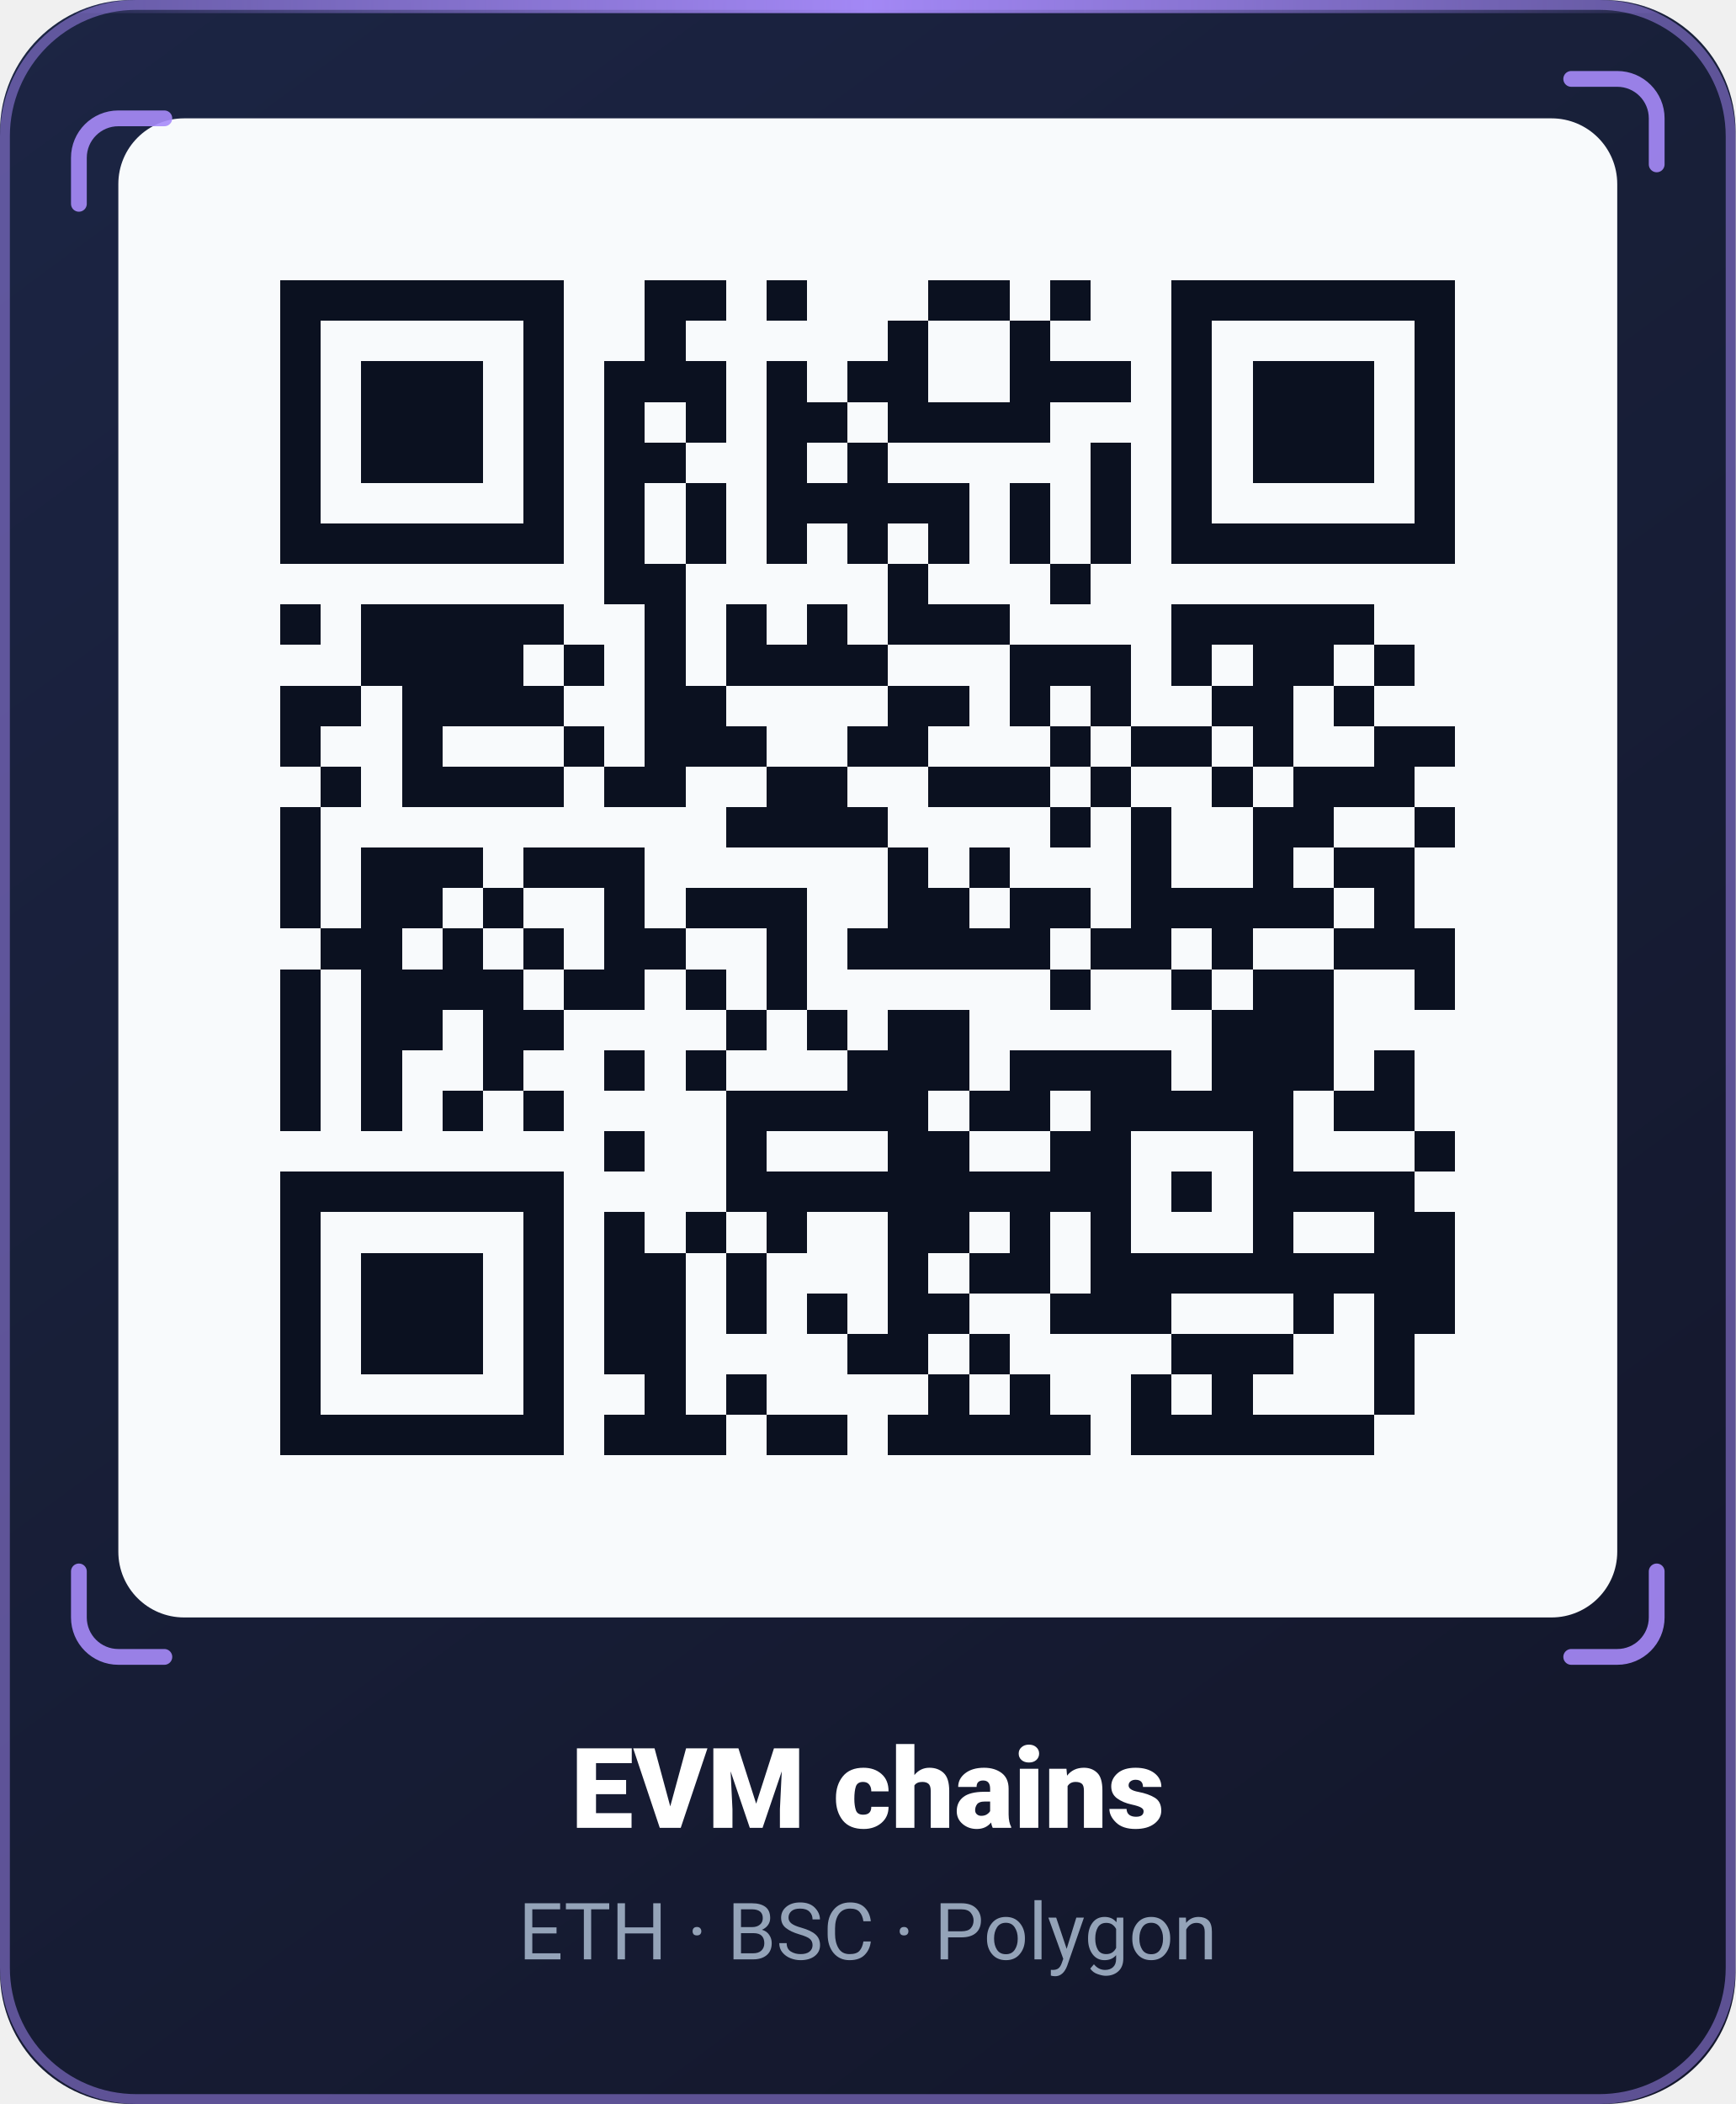
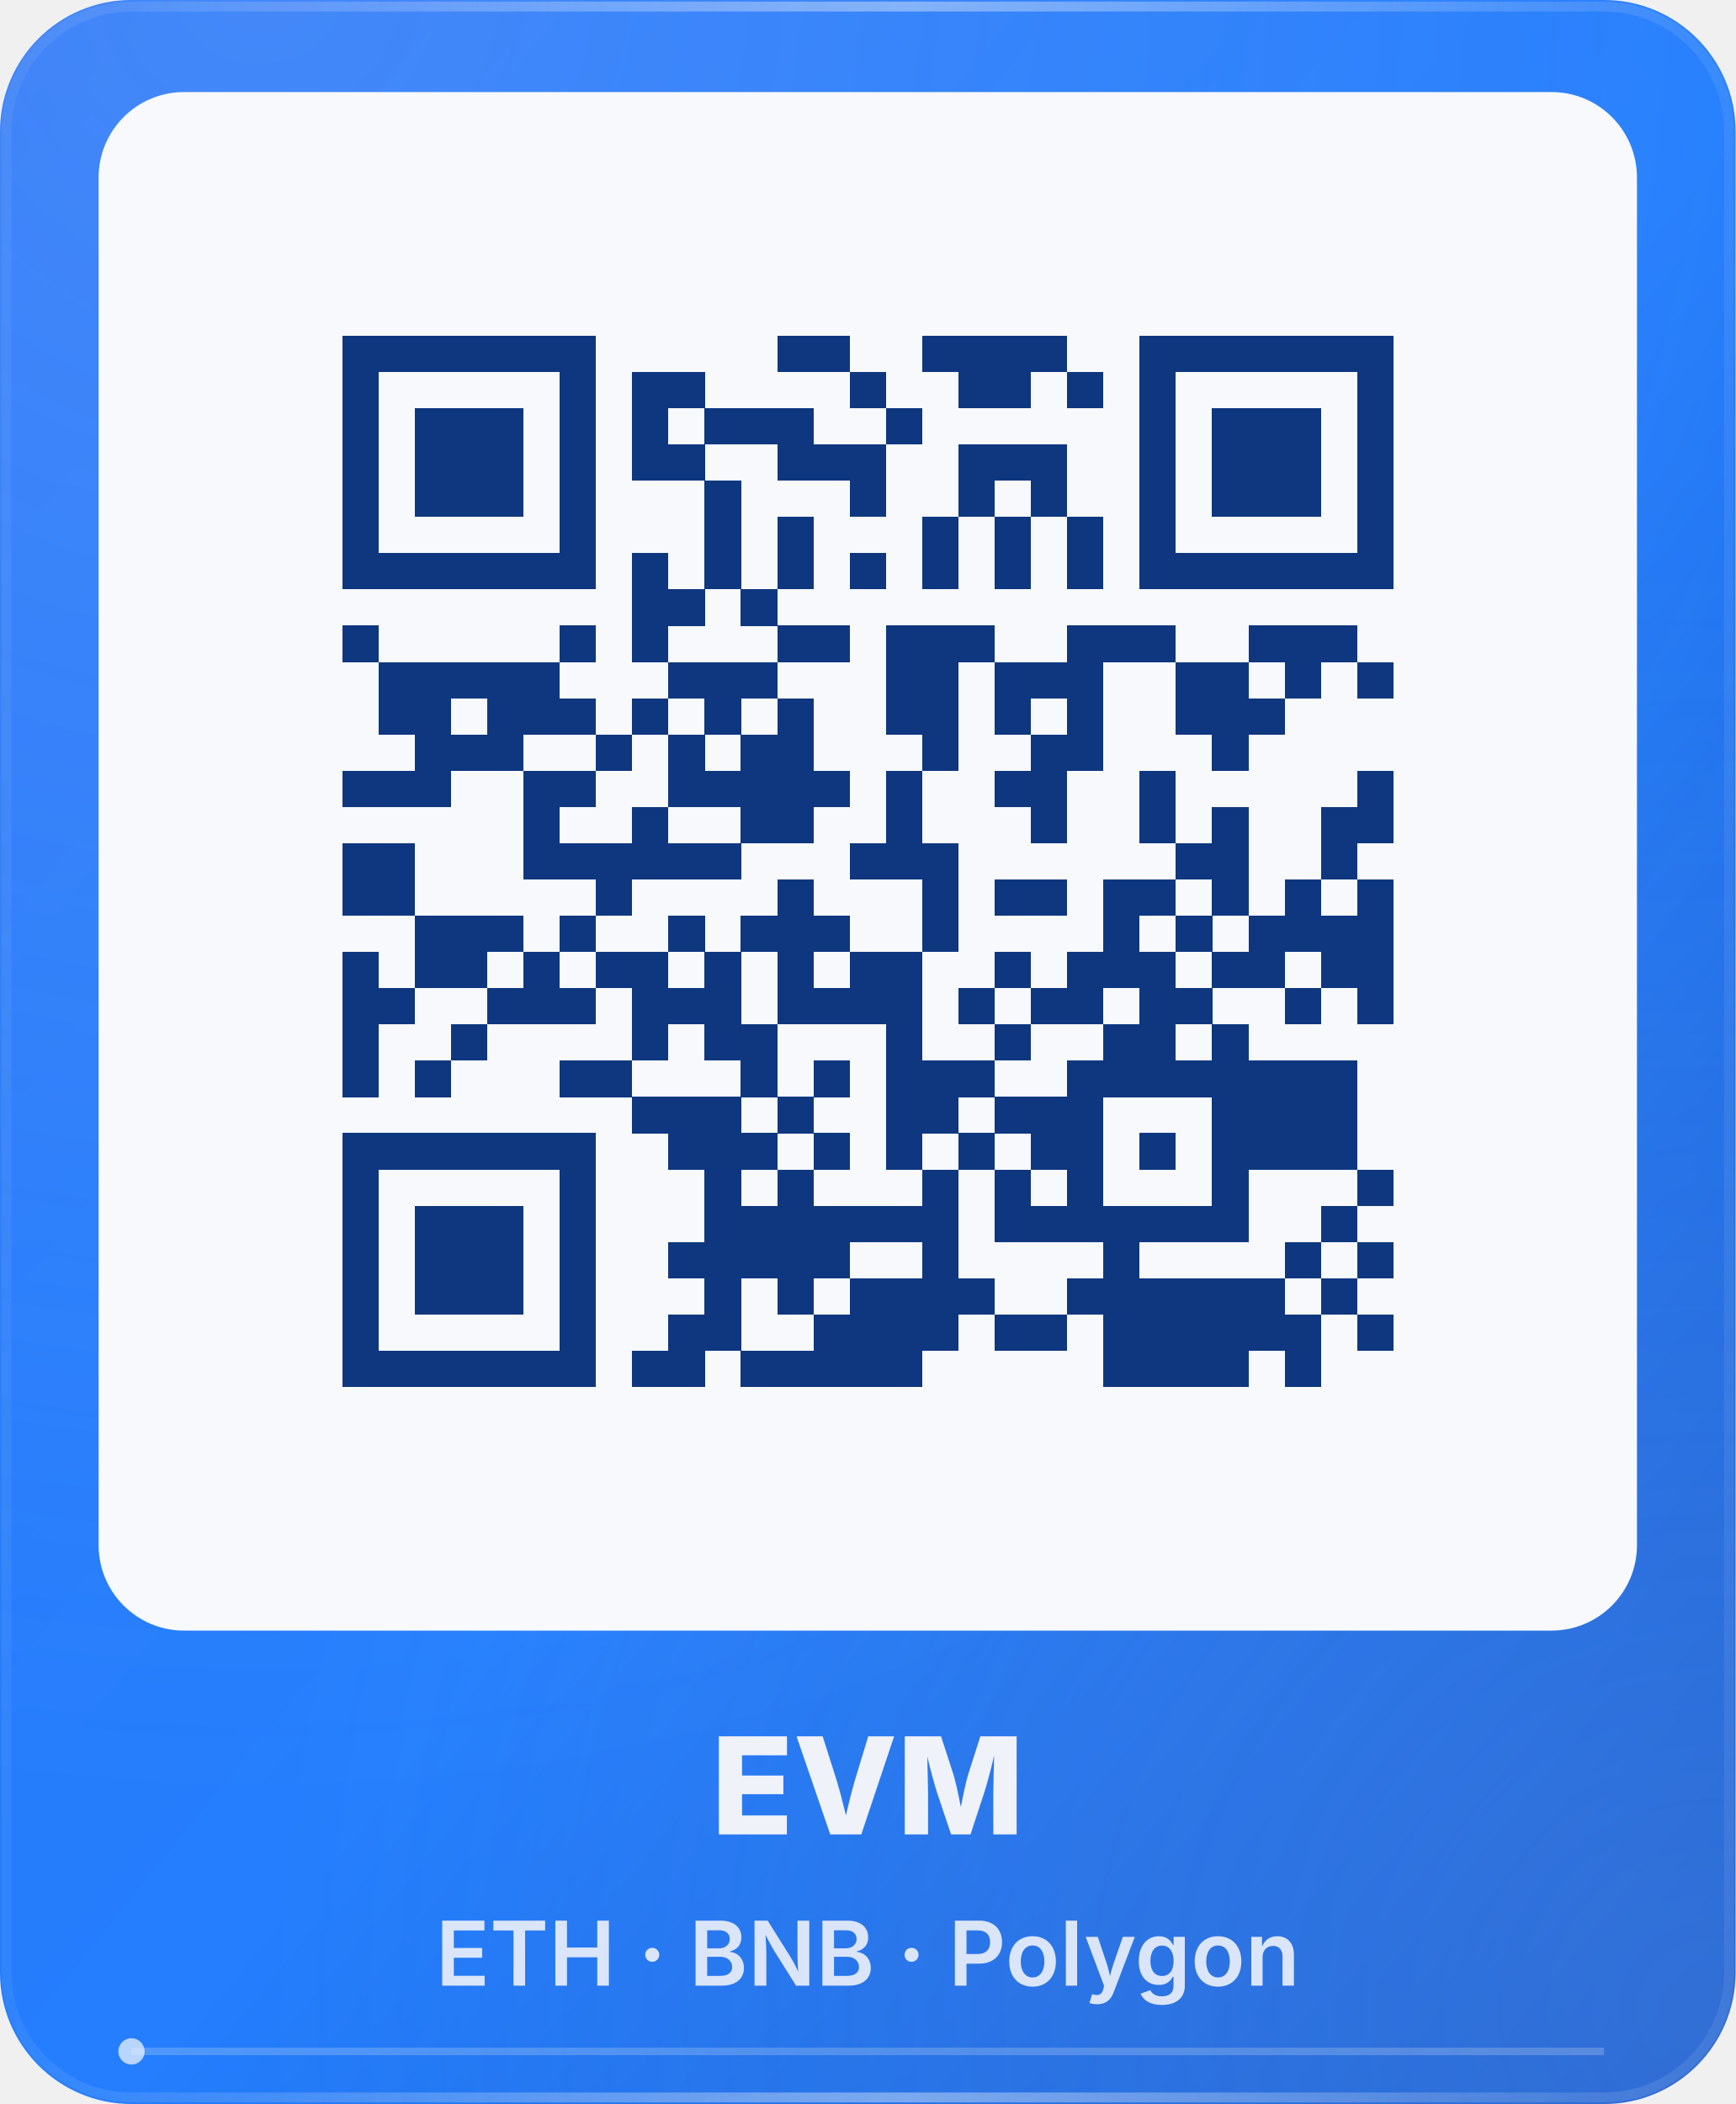
- <svg xmlns="http://www.w3.org/2000/svg" viewBox="0 0 264 320" width="264" height="320" role="img" aria-label="Donate on any EVM network">
+ <svg xmlns="http://www.w3.org/2000/svg" width="264" height="320" viewBox="0 0 264 320" role="img" aria-labelledby="title desc">
  <defs>
-     <linearGradient id="qg" x1="0" y1="0" x2=".6" y2="1">
-       <stop offset="0" stop-color="#131F38" />
-       <stop offset="1" stop-color="#0B1120" />
+     <linearGradient id="blue" x1="0" y1="0" x2="1" y2="1">
+       <stop offset="0" stop-color="#2C78F8" />
+       <stop offset=".53" stop-color="#247EFD" />
+       <stop offset="1" stop-color="#1559CD" />
    </linearGradient>
-     <linearGradient id="qt" x1="0" y1="0" x2="1" y2="0">
-       <stop offset="0" stop-color="#A78BFA" stop-opacity="0" />
-       <stop offset=".5" stop-color="#A78BFA" stop-opacity=".95" />
-       <stop offset="1" stop-color="#A78BFA" stop-opacity="0" />
+     <linearGradient id="stroke" x1="0" y1="0" x2="1" y2="0">
+       <stop stop-color="#EFF2F9" stop-opacity=".06" />
+       <stop offset=".52" stop-color="#EFF2F9" stop-opacity=".42" />
+       <stop offset="1" stop-color="#EFF2F9" stop-opacity=".08" />
    </linearGradient>
-     <clipPath id="qc">
-       <rect width="264" height="320" rx="20" />
+     <radialGradient id="soft">
+       <stop stop-color="#DAE5F9" stop-opacity=".14" />
+       <stop offset="1" stop-color="#DAE5F9" stop-opacity="0" />
+     </radialGradient>
+     <clipPath id="mask">
+       <rect x="0" y="0" width="264" height="320" rx="20" />
    </clipPath>
  </defs>
-   <g clip-path="url(#qc)">
-     <rect width="264" height="320" fill="url(#qg)" />
-     <rect width="264" height="320" fill="#A78BFA" fill-opacity=".06" />
-     <rect x="0" y="0" width="264" height="2" fill="url(#qt)" />
-     <rect x="18" y="18" width="228" height="228" rx="10" fill="#F8FAFC" />
-     <g transform="translate(42.649,42.649) scale(6.16216)" fill="#0B1120" shape-rendering="crispEdges">
-       <path d="M0 0h7v1h-7zM9 0h2v1h-2zM12 0h1v1h-1zM16 0h2v1h-2zM19 0h1v1h-1zM22 0h7v1h-7zM0 1h1v1h-1zM6 1h1v1h-1zM9 1h1v1h-1zM15 1h1v1h-1zM18 1h1v1h-1zM22 1h1v1h-1zM28 1h1v1h-1zM0 2h1v1h-1zM2 2h3v1h-3zM6 2h1v1h-1zM8 2h3v1h-3zM12 2h1v1h-1zM14 2h2v1h-2zM18 2h3v1h-3zM22 2h1v1h-1zM24 2h3v1h-3zM28 2h1v1h-1zM0 3h1v1h-1zM2 3h3v1h-3zM6 3h1v1h-1zM8 3h1v1h-1zM10 3h1v1h-1zM12 3h2v1h-2zM15 3h4v1h-4zM22 3h1v1h-1zM24 3h3v1h-3zM28 3h1v1h-1zM0 4h1v1h-1zM2 4h3v1h-3zM6 4h1v1h-1zM8 4h2v1h-2zM12 4h1v1h-1zM14 4h1v1h-1zM20 4h1v1h-1zM22 4h1v1h-1zM24 4h3v1h-3zM28 4h1v1h-1zM0 5h1v1h-1zM6 5h1v1h-1zM8 5h1v1h-1zM10 5h1v1h-1zM12 5h5v1h-5zM18 5h1v1h-1zM20 5h1v1h-1zM22 5h1v1h-1zM28 5h1v1h-1zM0 6h7v1h-7zM8 6h1v1h-1zM10 6h1v1h-1zM12 6h1v1h-1zM14 6h1v1h-1zM16 6h1v1h-1zM18 6h1v1h-1zM20 6h1v1h-1zM22 6h7v1h-7zM8 7h2v1h-2zM15 7h1v1h-1zM19 7h1v1h-1zM0 8h1v1h-1zM2 8h5v1h-5zM9 8h1v1h-1zM11 8h1v1h-1zM13 8h1v1h-1zM15 8h3v1h-3zM22 8h5v1h-5zM2 9h4v1h-4zM7 9h1v1h-1zM9 9h1v1h-1zM11 9h4v1h-4zM18 9h3v1h-3zM22 9h1v1h-1zM24 9h2v1h-2zM27 9h1v1h-1zM0 10h2v1h-2zM3 10h4v1h-4zM9 10h2v1h-2zM15 10h2v1h-2zM18 10h1v1h-1zM20 10h1v1h-1zM23 10h2v1h-2zM26 10h1v1h-1zM0 11h1v1h-1zM3 11h1v1h-1zM7 11h1v1h-1zM9 11h3v1h-3zM14 11h2v1h-2zM19 11h1v1h-1zM21 11h2v1h-2zM24 11h1v1h-1zM27 11h2v1h-2zM1 12h1v1h-1zM3 12h4v1h-4zM8 12h2v1h-2zM12 12h2v1h-2zM16 12h3v1h-3zM20 12h1v1h-1zM23 12h1v1h-1zM25 12h3v1h-3zM0 13h1v1h-1zM11 13h4v1h-4zM19 13h1v1h-1zM21 13h1v1h-1zM24 13h2v1h-2zM28 13h1v1h-1zM0 14h1v1h-1zM2 14h3v1h-3zM6 14h3v1h-3zM15 14h1v1h-1zM17 14h1v1h-1zM21 14h1v1h-1zM24 14h1v1h-1zM26 14h2v1h-2zM0 15h1v1h-1zM2 15h2v1h-2zM5 15h1v1h-1zM8 15h1v1h-1zM10 15h3v1h-3zM15 15h2v1h-2zM18 15h2v1h-2zM21 15h5v1h-5zM27 15h1v1h-1zM1 16h2v1h-2zM4 16h1v1h-1zM6 16h1v1h-1zM8 16h2v1h-2zM12 16h1v1h-1zM14 16h5v1h-5zM20 16h2v1h-2zM23 16h1v1h-1zM26 16h3v1h-3zM0 17h1v1h-1zM2 17h4v1h-4zM7 17h2v1h-2zM10 17h1v1h-1zM12 17h1v1h-1zM19 17h1v1h-1zM22 17h1v1h-1zM24 17h2v1h-2zM28 17h1v1h-1zM0 18h1v1h-1zM2 18h2v1h-2zM5 18h2v1h-2zM11 18h1v1h-1zM13 18h1v1h-1zM15 18h2v1h-2zM23 18h3v1h-3zM0 19h1v1h-1zM2 19h1v1h-1zM5 19h1v1h-1zM8 19h1v1h-1zM10 19h1v1h-1zM14 19h3v1h-3zM18 19h4v1h-4zM23 19h3v1h-3zM27 19h1v1h-1zM0 20h1v1h-1zM2 20h1v1h-1zM4 20h1v1h-1zM6 20h1v1h-1zM11 20h5v1h-5zM17 20h2v1h-2zM20 20h5v1h-5zM26 20h2v1h-2zM8 21h1v1h-1zM11 21h1v1h-1zM15 21h2v1h-2zM19 21h2v1h-2zM24 21h1v1h-1zM28 21h1v1h-1zM0 22h7v1h-7zM11 22h10v1h-10zM22 22h1v1h-1zM24 22h4v1h-4zM0 23h1v1h-1zM6 23h1v1h-1zM8 23h1v1h-1zM10 23h1v1h-1zM12 23h1v1h-1zM15 23h2v1h-2zM18 23h1v1h-1zM20 23h1v1h-1zM24 23h1v1h-1zM27 23h2v1h-2zM0 24h1v1h-1zM2 24h3v1h-3zM6 24h1v1h-1zM8 24h2v1h-2zM11 24h1v1h-1zM15 24h1v1h-1zM17 24h2v1h-2zM20 24h9v1h-9zM0 25h1v1h-1zM2 25h3v1h-3zM6 25h1v1h-1zM8 25h2v1h-2zM11 25h1v1h-1zM13 25h1v1h-1zM15 25h2v1h-2zM19 25h3v1h-3zM25 25h1v1h-1zM27 25h2v1h-2zM0 26h1v1h-1zM2 26h3v1h-3zM6 26h1v1h-1zM8 26h2v1h-2zM14 26h2v1h-2zM17 26h1v1h-1zM22 26h3v1h-3zM27 26h1v1h-1zM0 27h1v1h-1zM6 27h1v1h-1zM9 27h1v1h-1zM11 27h1v1h-1zM16 27h1v1h-1zM18 27h1v1h-1zM21 27h1v1h-1zM23 27h1v1h-1zM27 27h1v1h-1zM0 28h7v1h-7zM8 28h3v1h-3zM12 28h2v1h-2zM15 28h5v1h-5zM21 28h6v1h-6z" />
-     </g>
-     <g fill="none" stroke="#A78BFA" stroke-width="2.4" stroke-linecap="round" opacity=".9">
-       <path d="M12 31 v-7 a6 6 0 0 1 6 -6 h7" />
-       <path d="M239 12 h7 a6 6 0 0 1 6 6 v7" />
-       <path d="M12 239 v7 a6 6 0 0 0 6 6 h7" />
-       <path d="M239 252 h7 a6 6 0 0 0 6 -6 v-7" />
-     </g>
-     <text x="132" y="278" text-anchor="middle" font-family="-apple-system,BlinkMacSystemFont,'Segoe UI',Roboto,'Helvetica Neue',Arial,'DejaVu Sans',sans-serif" font-size="17" font-weight="800" fill="#FFFFFF">EVM chains</text>
-     <text x="132" y="298" text-anchor="middle" font-family="-apple-system,BlinkMacSystemFont,'Segoe UI',Roboto,'Helvetica Neue',Arial,'DejaVu Sans',sans-serif" font-size="12" fill="#94A3B8">ETH · BSC · Polygon</text>
+   <g clip-path="url(#mask)">
+     <rect x="0" y="0" width="264" height="320" fill="url(#blue)" />
+     <circle cx="42" cy="0" r="272" fill="url(#soft)" />
+     <circle cx="258" cy="304" r="217" fill="url(#soft)" />
+     <rect x="1" y="1" width="262" height="318" rx="19" fill="none" stroke="url(#stroke)" stroke-width="1.5" />
+     <rect x="15" y="14" width="234" height="234" rx="13" fill="#F7F9FD" />
+     <path d="M52.054,51.054h5.526v5.526h-5.526ZM57.568,51.054h5.526v5.526h-5.526ZM63.081,51.054h5.526v5.526h-5.526ZM68.595,51.054h5.526v5.526h-5.526ZM74.108,51.054h5.526v5.526h-5.526ZM79.622,51.054h5.526v5.526h-5.526ZM85.135,51.054h5.526v5.526h-5.526ZM118.216,51.054h5.526v5.526h-5.526ZM123.73,51.054h5.526v5.526h-5.526ZM140.27,51.054h5.526v5.526h-5.526ZM145.784,51.054h5.526v5.526h-5.526ZM151.297,51.054h5.526v5.526h-5.526ZM156.811,51.054h5.526v5.526h-5.526ZM173.351,51.054h5.526v5.526h-5.526ZM178.865,51.054h5.526v5.526h-5.526ZM184.378,51.054h5.526v5.526h-5.526ZM189.892,51.054h5.526v5.526h-5.526ZM195.405,51.054h5.526v5.526h-5.526ZM200.919,51.054h5.526v5.526h-5.526ZM206.432,51.054h5.526v5.526h-5.526ZM52.054,56.568h5.526v5.526h-5.526ZM85.135,56.568h5.526v5.526h-5.526ZM96.162,56.568h5.526v5.526h-5.526ZM101.676,56.568h5.526v5.526h-5.526ZM129.243,56.568h5.526v5.526h-5.526ZM145.784,56.568h5.526v5.526h-5.526ZM151.297,56.568h5.526v5.526h-5.526ZM162.324,56.568h5.526v5.526h-5.526ZM173.351,56.568h5.526v5.526h-5.526ZM206.432,56.568h5.526v5.526h-5.526ZM52.054,62.081h5.526v5.526h-5.526ZM63.081,62.081h5.526v5.526h-5.526ZM68.595,62.081h5.526v5.526h-5.526ZM74.108,62.081h5.526v5.526h-5.526ZM85.135,62.081h5.526v5.526h-5.526ZM96.162,62.081h5.526v5.526h-5.526ZM107.189,62.081h5.526v5.526h-5.526ZM112.703,62.081h5.526v5.526h-5.526ZM118.216,62.081h5.526v5.526h-5.526ZM134.757,62.081h5.526v5.526h-5.526ZM173.351,62.081h5.526v5.526h-5.526ZM184.378,62.081h5.526v5.526h-5.526ZM189.892,62.081h5.526v5.526h-5.526ZM195.405,62.081h5.526v5.526h-5.526ZM206.432,62.081h5.526v5.526h-5.526ZM52.054,67.595h5.526v5.526h-5.526ZM63.081,67.595h5.526v5.526h-5.526ZM68.595,67.595h5.526v5.526h-5.526ZM74.108,67.595h5.526v5.526h-5.526ZM85.135,67.595h5.526v5.526h-5.526ZM96.162,67.595h5.526v5.526h-5.526ZM101.676,67.595h5.526v5.526h-5.526ZM118.216,67.595h5.526v5.526h-5.526ZM123.73,67.595h5.526v5.526h-5.526ZM129.243,67.595h5.526v5.526h-5.526ZM145.784,67.595h5.526v5.526h-5.526ZM151.297,67.595h5.526v5.526h-5.526ZM156.811,67.595h5.526v5.526h-5.526ZM173.351,67.595h5.526v5.526h-5.526ZM184.378,67.595h5.526v5.526h-5.526ZM189.892,67.595h5.526v5.526h-5.526ZM195.405,67.595h5.526v5.526h-5.526ZM206.432,67.595h5.526v5.526h-5.526ZM52.054,73.108h5.526v5.526h-5.526ZM63.081,73.108h5.526v5.526h-5.526ZM68.595,73.108h5.526v5.526h-5.526ZM74.108,73.108h5.526v5.526h-5.526ZM85.135,73.108h5.526v5.526h-5.526ZM107.189,73.108h5.526v5.526h-5.526ZM129.243,73.108h5.526v5.526h-5.526ZM145.784,73.108h5.526v5.526h-5.526ZM156.811,73.108h5.526v5.526h-5.526ZM173.351,73.108h5.526v5.526h-5.526ZM184.378,73.108h5.526v5.526h-5.526ZM189.892,73.108h5.526v5.526h-5.526ZM195.405,73.108h5.526v5.526h-5.526ZM206.432,73.108h5.526v5.526h-5.526ZM52.054,78.622h5.526v5.526h-5.526ZM85.135,78.622h5.526v5.526h-5.526ZM107.189,78.622h5.526v5.526h-5.526ZM118.216,78.622h5.526v5.526h-5.526ZM140.27,78.622h5.526v5.526h-5.526ZM151.297,78.622h5.526v5.526h-5.526ZM162.324,78.622h5.526v5.526h-5.526ZM173.351,78.622h5.526v5.526h-5.526ZM206.432,78.622h5.526v5.526h-5.526ZM52.054,84.135h5.526v5.526h-5.526ZM57.568,84.135h5.526v5.526h-5.526ZM63.081,84.135h5.526v5.526h-5.526ZM68.595,84.135h5.526v5.526h-5.526ZM74.108,84.135h5.526v5.526h-5.526ZM79.622,84.135h5.526v5.526h-5.526ZM85.135,84.135h5.526v5.526h-5.526ZM96.162,84.135h5.526v5.526h-5.526ZM107.189,84.135h5.526v5.526h-5.526ZM118.216,84.135h5.526v5.526h-5.526ZM129.243,84.135h5.526v5.526h-5.526ZM140.27,84.135h5.526v5.526h-5.526ZM151.297,84.135h5.526v5.526h-5.526ZM162.324,84.135h5.526v5.526h-5.526ZM173.351,84.135h5.526v5.526h-5.526ZM178.865,84.135h5.526v5.526h-5.526ZM184.378,84.135h5.526v5.526h-5.526ZM189.892,84.135h5.526v5.526h-5.526ZM195.405,84.135h5.526v5.526h-5.526ZM200.919,84.135h5.526v5.526h-5.526ZM206.432,84.135h5.526v5.526h-5.526ZM96.162,89.649h5.526v5.526h-5.526ZM101.676,89.649h5.526v5.526h-5.526ZM112.703,89.649h5.526v5.526h-5.526ZM52.054,95.162h5.526v5.526h-5.526ZM85.135,95.162h5.526v5.526h-5.526ZM96.162,95.162h5.526v5.526h-5.526ZM118.216,95.162h5.526v5.526h-5.526ZM123.73,95.162h5.526v5.526h-5.526ZM134.757,95.162h5.526v5.526h-5.526ZM140.27,95.162h5.526v5.526h-5.526ZM145.784,95.162h5.526v5.526h-5.526ZM162.324,95.162h5.526v5.526h-5.526ZM167.838,95.162h5.526v5.526h-5.526ZM173.351,95.162h5.526v5.526h-5.526ZM189.892,95.162h5.526v5.526h-5.526ZM195.405,95.162h5.526v5.526h-5.526ZM200.919,95.162h5.526v5.526h-5.526ZM57.568,100.676h5.526v5.526h-5.526ZM63.081,100.676h5.526v5.526h-5.526ZM68.595,100.676h5.526v5.526h-5.526ZM74.108,100.676h5.526v5.526h-5.526ZM79.622,100.676h5.526v5.526h-5.526ZM101.676,100.676h5.526v5.526h-5.526ZM107.189,100.676h5.526v5.526h-5.526ZM112.703,100.676h5.526v5.526h-5.526ZM134.757,100.676h5.526v5.526h-5.526ZM140.27,100.676h5.526v5.526h-5.526ZM151.297,100.676h5.526v5.526h-5.526ZM156.811,100.676h5.526v5.526h-5.526ZM162.324,100.676h5.526v5.526h-5.526ZM178.865,100.676h5.526v5.526h-5.526ZM184.378,100.676h5.526v5.526h-5.526ZM195.405,100.676h5.526v5.526h-5.526ZM206.432,100.676h5.526v5.526h-5.526ZM57.568,106.189h5.526v5.526h-5.526ZM63.081,106.189h5.526v5.526h-5.526ZM74.108,106.189h5.526v5.526h-5.526ZM79.622,106.189h5.526v5.526h-5.526ZM85.135,106.189h5.526v5.526h-5.526ZM96.162,106.189h5.526v5.526h-5.526ZM107.189,106.189h5.526v5.526h-5.526ZM118.216,106.189h5.526v5.526h-5.526ZM134.757,106.189h5.526v5.526h-5.526ZM140.27,106.189h5.526v5.526h-5.526ZM151.297,106.189h5.526v5.526h-5.526ZM162.324,106.189h5.526v5.526h-5.526ZM178.865,106.189h5.526v5.526h-5.526ZM184.378,106.189h5.526v5.526h-5.526ZM189.892,106.189h5.526v5.526h-5.526ZM63.081,111.703h5.526v5.526h-5.526ZM68.595,111.703h5.526v5.526h-5.526ZM74.108,111.703h5.526v5.526h-5.526ZM90.649,111.703h5.526v5.526h-5.526ZM101.676,111.703h5.526v5.526h-5.526ZM112.703,111.703h5.526v5.526h-5.526ZM118.216,111.703h5.526v5.526h-5.526ZM140.27,111.703h5.526v5.526h-5.526ZM156.811,111.703h5.526v5.526h-5.526ZM162.324,111.703h5.526v5.526h-5.526ZM184.378,111.703h5.526v5.526h-5.526ZM52.054,117.216h5.526v5.526h-5.526ZM57.568,117.216h5.526v5.526h-5.526ZM63.081,117.216h5.526v5.526h-5.526ZM79.622,117.216h5.526v5.526h-5.526ZM85.135,117.216h5.526v5.526h-5.526ZM101.676,117.216h5.526v5.526h-5.526ZM107.189,117.216h5.526v5.526h-5.526ZM112.703,117.216h5.526v5.526h-5.526ZM118.216,117.216h5.526v5.526h-5.526ZM123.73,117.216h5.526v5.526h-5.526ZM134.757,117.216h5.526v5.526h-5.526ZM151.297,117.216h5.526v5.526h-5.526ZM156.811,117.216h5.526v5.526h-5.526ZM173.351,117.216h5.526v5.526h-5.526ZM206.432,117.216h5.526v5.526h-5.526ZM79.622,122.73h5.526v5.526h-5.526ZM96.162,122.73h5.526v5.526h-5.526ZM112.703,122.73h5.526v5.526h-5.526ZM118.216,122.73h5.526v5.526h-5.526ZM134.757,122.73h5.526v5.526h-5.526ZM156.811,122.73h5.526v5.526h-5.526ZM173.351,122.73h5.526v5.526h-5.526ZM184.378,122.73h5.526v5.526h-5.526ZM200.919,122.73h5.526v5.526h-5.526ZM206.432,122.73h5.526v5.526h-5.526ZM52.054,128.243h5.526v5.526h-5.526ZM57.568,128.243h5.526v5.526h-5.526ZM79.622,128.243h5.526v5.526h-5.526ZM85.135,128.243h5.526v5.526h-5.526ZM90.649,128.243h5.526v5.526h-5.526ZM96.162,128.243h5.526v5.526h-5.526ZM101.676,128.243h5.526v5.526h-5.526ZM107.189,128.243h5.526v5.526h-5.526ZM129.243,128.243h5.526v5.526h-5.526ZM134.757,128.243h5.526v5.526h-5.526ZM140.27,128.243h5.526v5.526h-5.526ZM178.865,128.243h5.526v5.526h-5.526ZM184.378,128.243h5.526v5.526h-5.526ZM200.919,128.243h5.526v5.526h-5.526ZM52.054,133.757h5.526v5.526h-5.526ZM57.568,133.757h5.526v5.526h-5.526ZM90.649,133.757h5.526v5.526h-5.526ZM118.216,133.757h5.526v5.526h-5.526ZM140.27,133.757h5.526v5.526h-5.526ZM151.297,133.757h5.526v5.526h-5.526ZM156.811,133.757h5.526v5.526h-5.526ZM167.838,133.757h5.526v5.526h-5.526ZM173.351,133.757h5.526v5.526h-5.526ZM184.378,133.757h5.526v5.526h-5.526ZM195.405,133.757h5.526v5.526h-5.526ZM206.432,133.757h5.526v5.526h-5.526ZM63.081,139.27h5.526v5.526h-5.526ZM68.595,139.27h5.526v5.526h-5.526ZM74.108,139.27h5.526v5.526h-5.526ZM85.135,139.27h5.526v5.526h-5.526ZM101.676,139.27h5.526v5.526h-5.526ZM112.703,139.27h5.526v5.526h-5.526ZM118.216,139.27h5.526v5.526h-5.526ZM123.73,139.27h5.526v5.526h-5.526ZM140.27,139.27h5.526v5.526h-5.526ZM167.838,139.27h5.526v5.526h-5.526ZM178.865,139.27h5.526v5.526h-5.526ZM189.892,139.27h5.526v5.526h-5.526ZM195.405,139.27h5.526v5.526h-5.526ZM200.919,139.27h5.526v5.526h-5.526ZM206.432,139.27h5.526v5.526h-5.526ZM52.054,144.784h5.526v5.526h-5.526ZM63.081,144.784h5.526v5.526h-5.526ZM68.595,144.784h5.526v5.526h-5.526ZM79.622,144.784h5.526v5.526h-5.526ZM90.649,144.784h5.526v5.526h-5.526ZM96.162,144.784h5.526v5.526h-5.526ZM107.189,144.784h5.526v5.526h-5.526ZM118.216,144.784h5.526v5.526h-5.526ZM129.243,144.784h5.526v5.526h-5.526ZM134.757,144.784h5.526v5.526h-5.526ZM151.297,144.784h5.526v5.526h-5.526ZM162.324,144.784h5.526v5.526h-5.526ZM167.838,144.784h5.526v5.526h-5.526ZM173.351,144.784h5.526v5.526h-5.526ZM184.378,144.784h5.526v5.526h-5.526ZM189.892,144.784h5.526v5.526h-5.526ZM200.919,144.784h5.526v5.526h-5.526ZM206.432,144.784h5.526v5.526h-5.526ZM52.054,150.297h5.526v5.526h-5.526ZM57.568,150.297h5.526v5.526h-5.526ZM74.108,150.297h5.526v5.526h-5.526ZM79.622,150.297h5.526v5.526h-5.526ZM85.135,150.297h5.526v5.526h-5.526ZM96.162,150.297h5.526v5.526h-5.526ZM101.676,150.297h5.526v5.526h-5.526ZM107.189,150.297h5.526v5.526h-5.526ZM118.216,150.297h5.526v5.526h-5.526ZM123.73,150.297h5.526v5.526h-5.526ZM129.243,150.297h5.526v5.526h-5.526ZM134.757,150.297h5.526v5.526h-5.526ZM145.784,150.297h5.526v5.526h-5.526ZM156.811,150.297h5.526v5.526h-5.526ZM162.324,150.297h5.526v5.526h-5.526ZM173.351,150.297h5.526v5.526h-5.526ZM178.865,150.297h5.526v5.526h-5.526ZM195.405,150.297h5.526v5.526h-5.526ZM206.432,150.297h5.526v5.526h-5.526ZM52.054,155.811h5.526v5.526h-5.526ZM68.595,155.811h5.526v5.526h-5.526ZM96.162,155.811h5.526v5.526h-5.526ZM107.189,155.811h5.526v5.526h-5.526ZM112.703,155.811h5.526v5.526h-5.526ZM134.757,155.811h5.526v5.526h-5.526ZM151.297,155.811h5.526v5.526h-5.526ZM167.838,155.811h5.526v5.526h-5.526ZM173.351,155.811h5.526v5.526h-5.526ZM184.378,155.811h5.526v5.526h-5.526ZM52.054,161.324h5.526v5.526h-5.526ZM63.081,161.324h5.526v5.526h-5.526ZM85.135,161.324h5.526v5.526h-5.526ZM90.649,161.324h5.526v5.526h-5.526ZM112.703,161.324h5.526v5.526h-5.526ZM123.73,161.324h5.526v5.526h-5.526ZM134.757,161.324h5.526v5.526h-5.526ZM140.27,161.324h5.526v5.526h-5.526ZM145.784,161.324h5.526v5.526h-5.526ZM162.324,161.324h5.526v5.526h-5.526ZM167.838,161.324h5.526v5.526h-5.526ZM173.351,161.324h5.526v5.526h-5.526ZM178.865,161.324h5.526v5.526h-5.526ZM184.378,161.324h5.526v5.526h-5.526ZM189.892,161.324h5.526v5.526h-5.526ZM195.405,161.324h5.526v5.526h-5.526ZM200.919,161.324h5.526v5.526h-5.526ZM96.162,166.838h5.526v5.526h-5.526ZM101.676,166.838h5.526v5.526h-5.526ZM107.189,166.838h5.526v5.526h-5.526ZM118.216,166.838h5.526v5.526h-5.526ZM134.757,166.838h5.526v5.526h-5.526ZM140.27,166.838h5.526v5.526h-5.526ZM151.297,166.838h5.526v5.526h-5.526ZM156.811,166.838h5.526v5.526h-5.526ZM162.324,166.838h5.526v5.526h-5.526ZM184.378,166.838h5.526v5.526h-5.526ZM189.892,166.838h5.526v5.526h-5.526ZM195.405,166.838h5.526v5.526h-5.526ZM200.919,166.838h5.526v5.526h-5.526ZM52.054,172.351h5.526v5.526h-5.526ZM57.568,172.351h5.526v5.526h-5.526ZM63.081,172.351h5.526v5.526h-5.526ZM68.595,172.351h5.526v5.526h-5.526ZM74.108,172.351h5.526v5.526h-5.526ZM79.622,172.351h5.526v5.526h-5.526ZM85.135,172.351h5.526v5.526h-5.526ZM101.676,172.351h5.526v5.526h-5.526ZM107.189,172.351h5.526v5.526h-5.526ZM112.703,172.351h5.526v5.526h-5.526ZM123.73,172.351h5.526v5.526h-5.526ZM134.757,172.351h5.526v5.526h-5.526ZM145.784,172.351h5.526v5.526h-5.526ZM156.811,172.351h5.526v5.526h-5.526ZM162.324,172.351h5.526v5.526h-5.526ZM173.351,172.351h5.526v5.526h-5.526ZM184.378,172.351h5.526v5.526h-5.526ZM189.892,172.351h5.526v5.526h-5.526ZM195.405,172.351h5.526v5.526h-5.526ZM200.919,172.351h5.526v5.526h-5.526ZM52.054,177.865h5.526v5.526h-5.526ZM85.135,177.865h5.526v5.526h-5.526ZM107.189,177.865h5.526v5.526h-5.526ZM118.216,177.865h5.526v5.526h-5.526ZM140.27,177.865h5.526v5.526h-5.526ZM151.297,177.865h5.526v5.526h-5.526ZM162.324,177.865h5.526v5.526h-5.526ZM184.378,177.865h5.526v5.526h-5.526ZM206.432,177.865h5.526v5.526h-5.526ZM52.054,183.378h5.526v5.526h-5.526ZM63.081,183.378h5.526v5.526h-5.526ZM68.595,183.378h5.526v5.526h-5.526ZM74.108,183.378h5.526v5.526h-5.526ZM85.135,183.378h5.526v5.526h-5.526ZM107.189,183.378h5.526v5.526h-5.526ZM112.703,183.378h5.526v5.526h-5.526ZM118.216,183.378h5.526v5.526h-5.526ZM123.73,183.378h5.526v5.526h-5.526ZM129.243,183.378h5.526v5.526h-5.526ZM134.757,183.378h5.526v5.526h-5.526ZM140.27,183.378h5.526v5.526h-5.526ZM151.297,183.378h5.526v5.526h-5.526ZM156.811,183.378h5.526v5.526h-5.526ZM162.324,183.378h5.526v5.526h-5.526ZM167.838,183.378h5.526v5.526h-5.526ZM173.351,183.378h5.526v5.526h-5.526ZM178.865,183.378h5.526v5.526h-5.526ZM184.378,183.378h5.526v5.526h-5.526ZM200.919,183.378h5.526v5.526h-5.526ZM52.054,188.892h5.526v5.526h-5.526ZM63.081,188.892h5.526v5.526h-5.526ZM68.595,188.892h5.526v5.526h-5.526ZM74.108,188.892h5.526v5.526h-5.526ZM85.135,188.892h5.526v5.526h-5.526ZM101.676,188.892h5.526v5.526h-5.526ZM107.189,188.892h5.526v5.526h-5.526ZM112.703,188.892h5.526v5.526h-5.526ZM118.216,188.892h5.526v5.526h-5.526ZM123.73,188.892h5.526v5.526h-5.526ZM140.27,188.892h5.526v5.526h-5.526ZM167.838,188.892h5.526v5.526h-5.526ZM195.405,188.892h5.526v5.526h-5.526ZM206.432,188.892h5.526v5.526h-5.526ZM52.054,194.405h5.526v5.526h-5.526ZM63.081,194.405h5.526v5.526h-5.526ZM68.595,194.405h5.526v5.526h-5.526ZM74.108,194.405h5.526v5.526h-5.526ZM85.135,194.405h5.526v5.526h-5.526ZM107.189,194.405h5.526v5.526h-5.526ZM118.216,194.405h5.526v5.526h-5.526ZM129.243,194.405h5.526v5.526h-5.526ZM134.757,194.405h5.526v5.526h-5.526ZM140.27,194.405h5.526v5.526h-5.526ZM145.784,194.405h5.526v5.526h-5.526ZM162.324,194.405h5.526v5.526h-5.526ZM167.838,194.405h5.526v5.526h-5.526ZM173.351,194.405h5.526v5.526h-5.526ZM178.865,194.405h5.526v5.526h-5.526ZM184.378,194.405h5.526v5.526h-5.526ZM189.892,194.405h5.526v5.526h-5.526ZM200.919,194.405h5.526v5.526h-5.526ZM52.054,199.919h5.526v5.526h-5.526ZM85.135,199.919h5.526v5.526h-5.526ZM101.676,199.919h5.526v5.526h-5.526ZM107.189,199.919h5.526v5.526h-5.526ZM123.73,199.919h5.526v5.526h-5.526ZM129.243,199.919h5.526v5.526h-5.526ZM134.757,199.919h5.526v5.526h-5.526ZM140.27,199.919h5.526v5.526h-5.526ZM151.297,199.919h5.526v5.526h-5.526ZM156.811,199.919h5.526v5.526h-5.526ZM167.838,199.919h5.526v5.526h-5.526ZM173.351,199.919h5.526v5.526h-5.526ZM178.865,199.919h5.526v5.526h-5.526ZM184.378,199.919h5.526v5.526h-5.526ZM189.892,199.919h5.526v5.526h-5.526ZM195.405,199.919h5.526v5.526h-5.526ZM206.432,199.919h5.526v5.526h-5.526ZM52.054,205.432h5.526v5.526h-5.526ZM57.568,205.432h5.526v5.526h-5.526ZM63.081,205.432h5.526v5.526h-5.526ZM68.595,205.432h5.526v5.526h-5.526ZM74.108,205.432h5.526v5.526h-5.526ZM79.622,205.432h5.526v5.526h-5.526ZM85.135,205.432h5.526v5.526h-5.526ZM96.162,205.432h5.526v5.526h-5.526ZM101.676,205.432h5.526v5.526h-5.526ZM112.703,205.432h5.526v5.526h-5.526ZM118.216,205.432h5.526v5.526h-5.526ZM123.73,205.432h5.526v5.526h-5.526ZM129.243,205.432h5.526v5.526h-5.526ZM134.757,205.432h5.526v5.526h-5.526ZM167.838,205.432h5.526v5.526h-5.526ZM173.351,205.432h5.526v5.526h-5.526ZM178.865,205.432h5.526v5.526h-5.526ZM184.378,205.432h5.526v5.526h-5.526ZM195.405,205.432h5.526v5.526h-5.526Z" fill="#0E377F" shape-rendering="crispEdges" />
+     <text x="132" y="279" font-family="'Segoe UI',Inter,Arial,'DejaVu Sans',sans-serif" font-size="20.5" font-weight="790" fill="#EFF2F9" text-anchor="middle">EVM</text>
+     <text x="132" y="302" font-family="'Segoe UI',Inter,Arial,'DejaVu Sans',sans-serif" font-size="13.6" font-weight="555" fill="#DAE5F9" text-anchor="middle">ETH · BNB · Polygon</text>
+     <path d="M20 312H244" stroke="#DAE5F9" stroke-opacity=".24" stroke-width="1.15" />
+     <circle cx="20" cy="312" r="2" fill="#F7F9FD" opacity=".7">
+       <animate attributeName="cx" values="20;244" dur="7.2s" begin="0s" repeatCount="indefinite" />
+       <animate attributeName="opacity" values="0;1;0" dur="7.2s" begin="0s" repeatCount="indefinite" />
+     </circle>
  </g>
-   <rect x=".75" y=".75" width="262.5" height="318.5" rx="20" fill="none" stroke="#A78BFA" stroke-opacity=".5" stroke-width="1.5" />
</svg>
